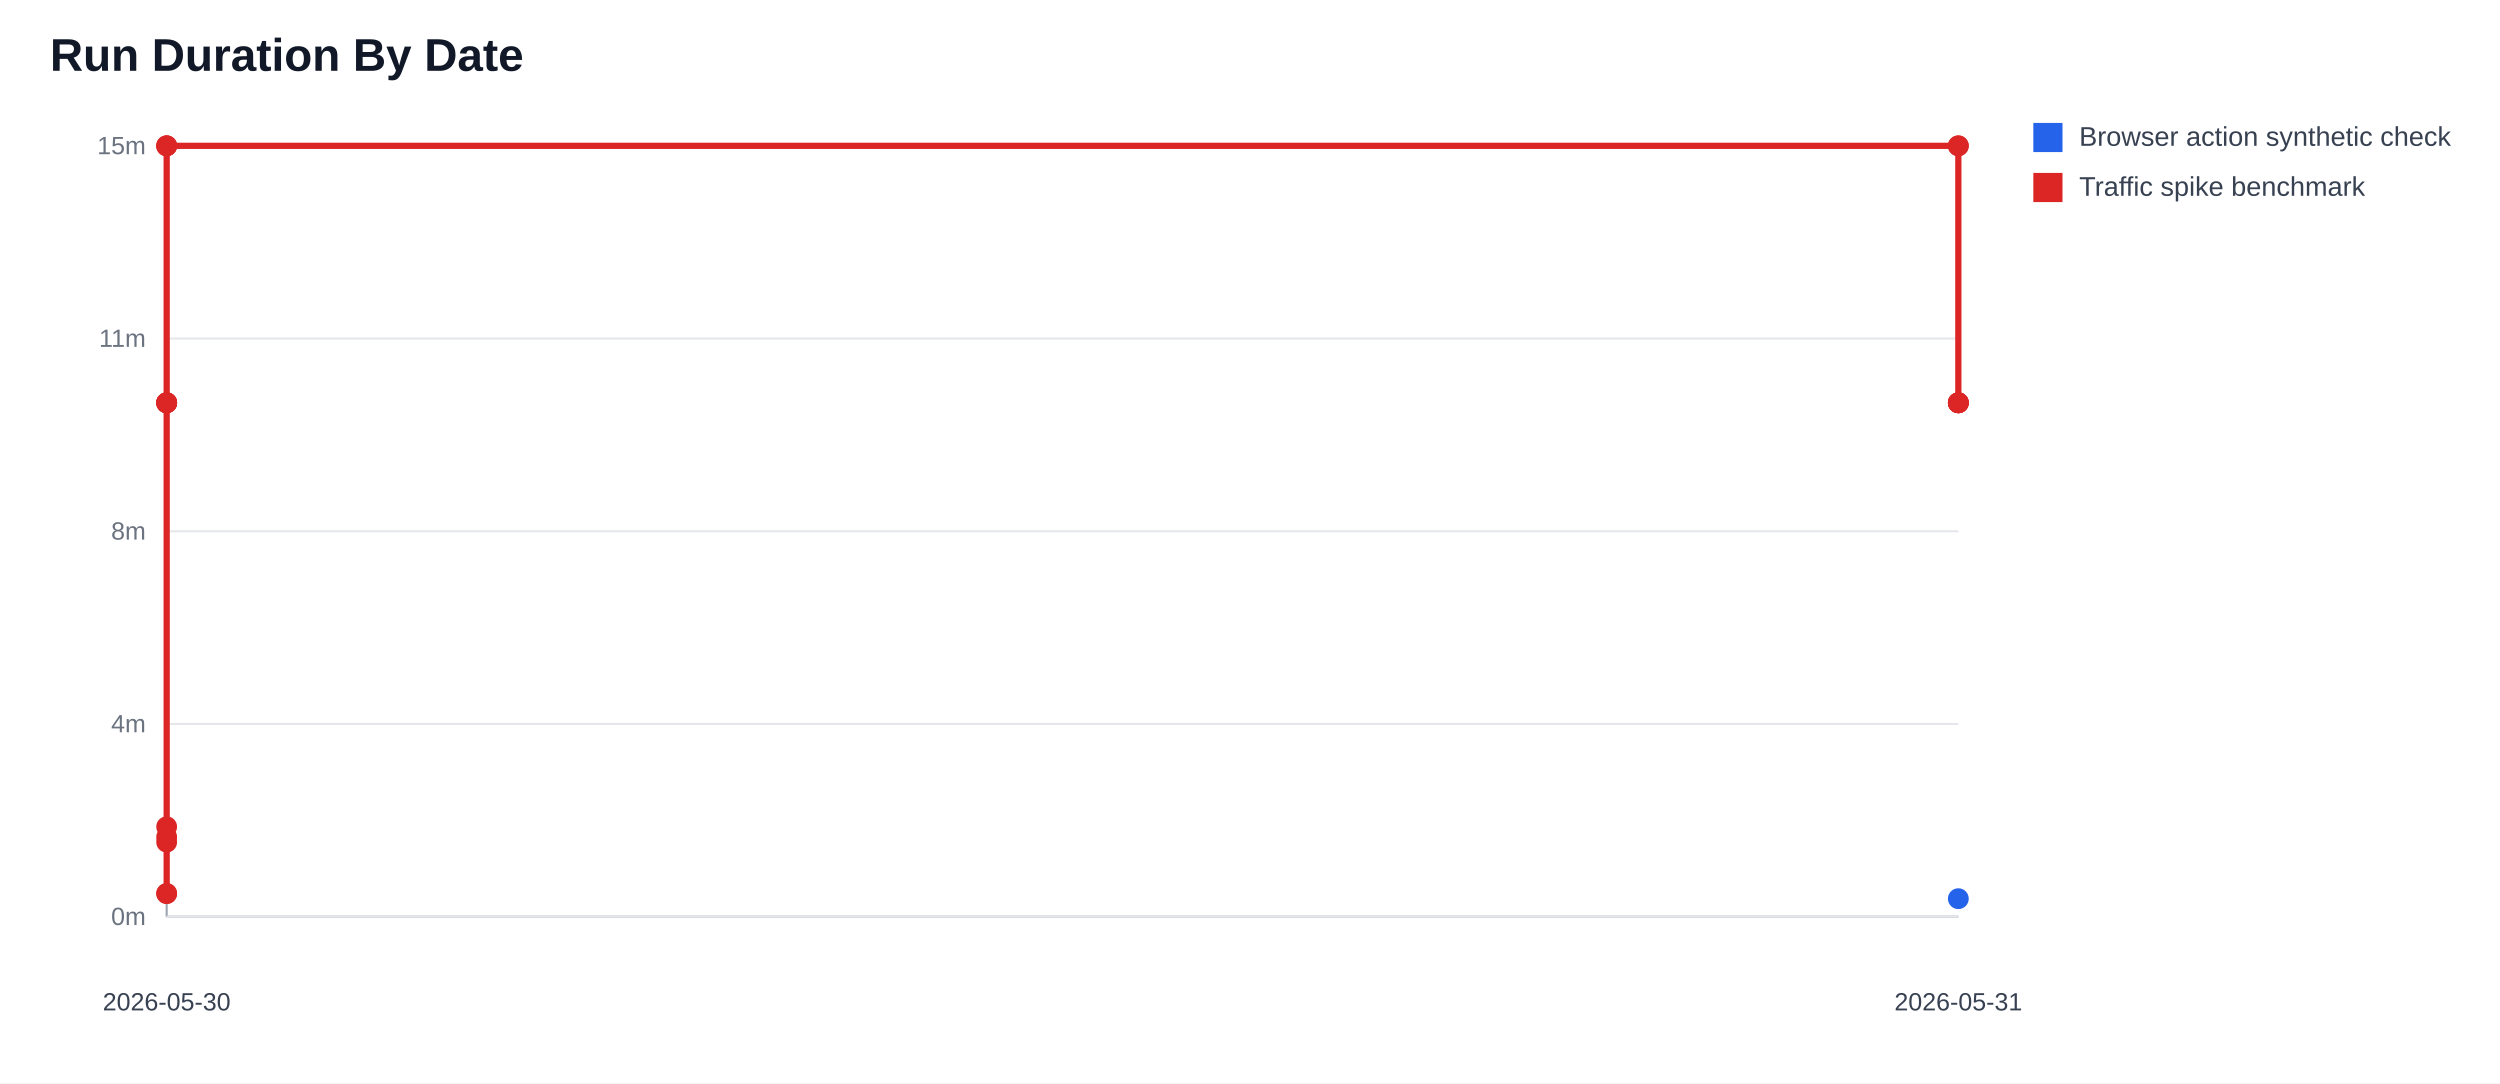
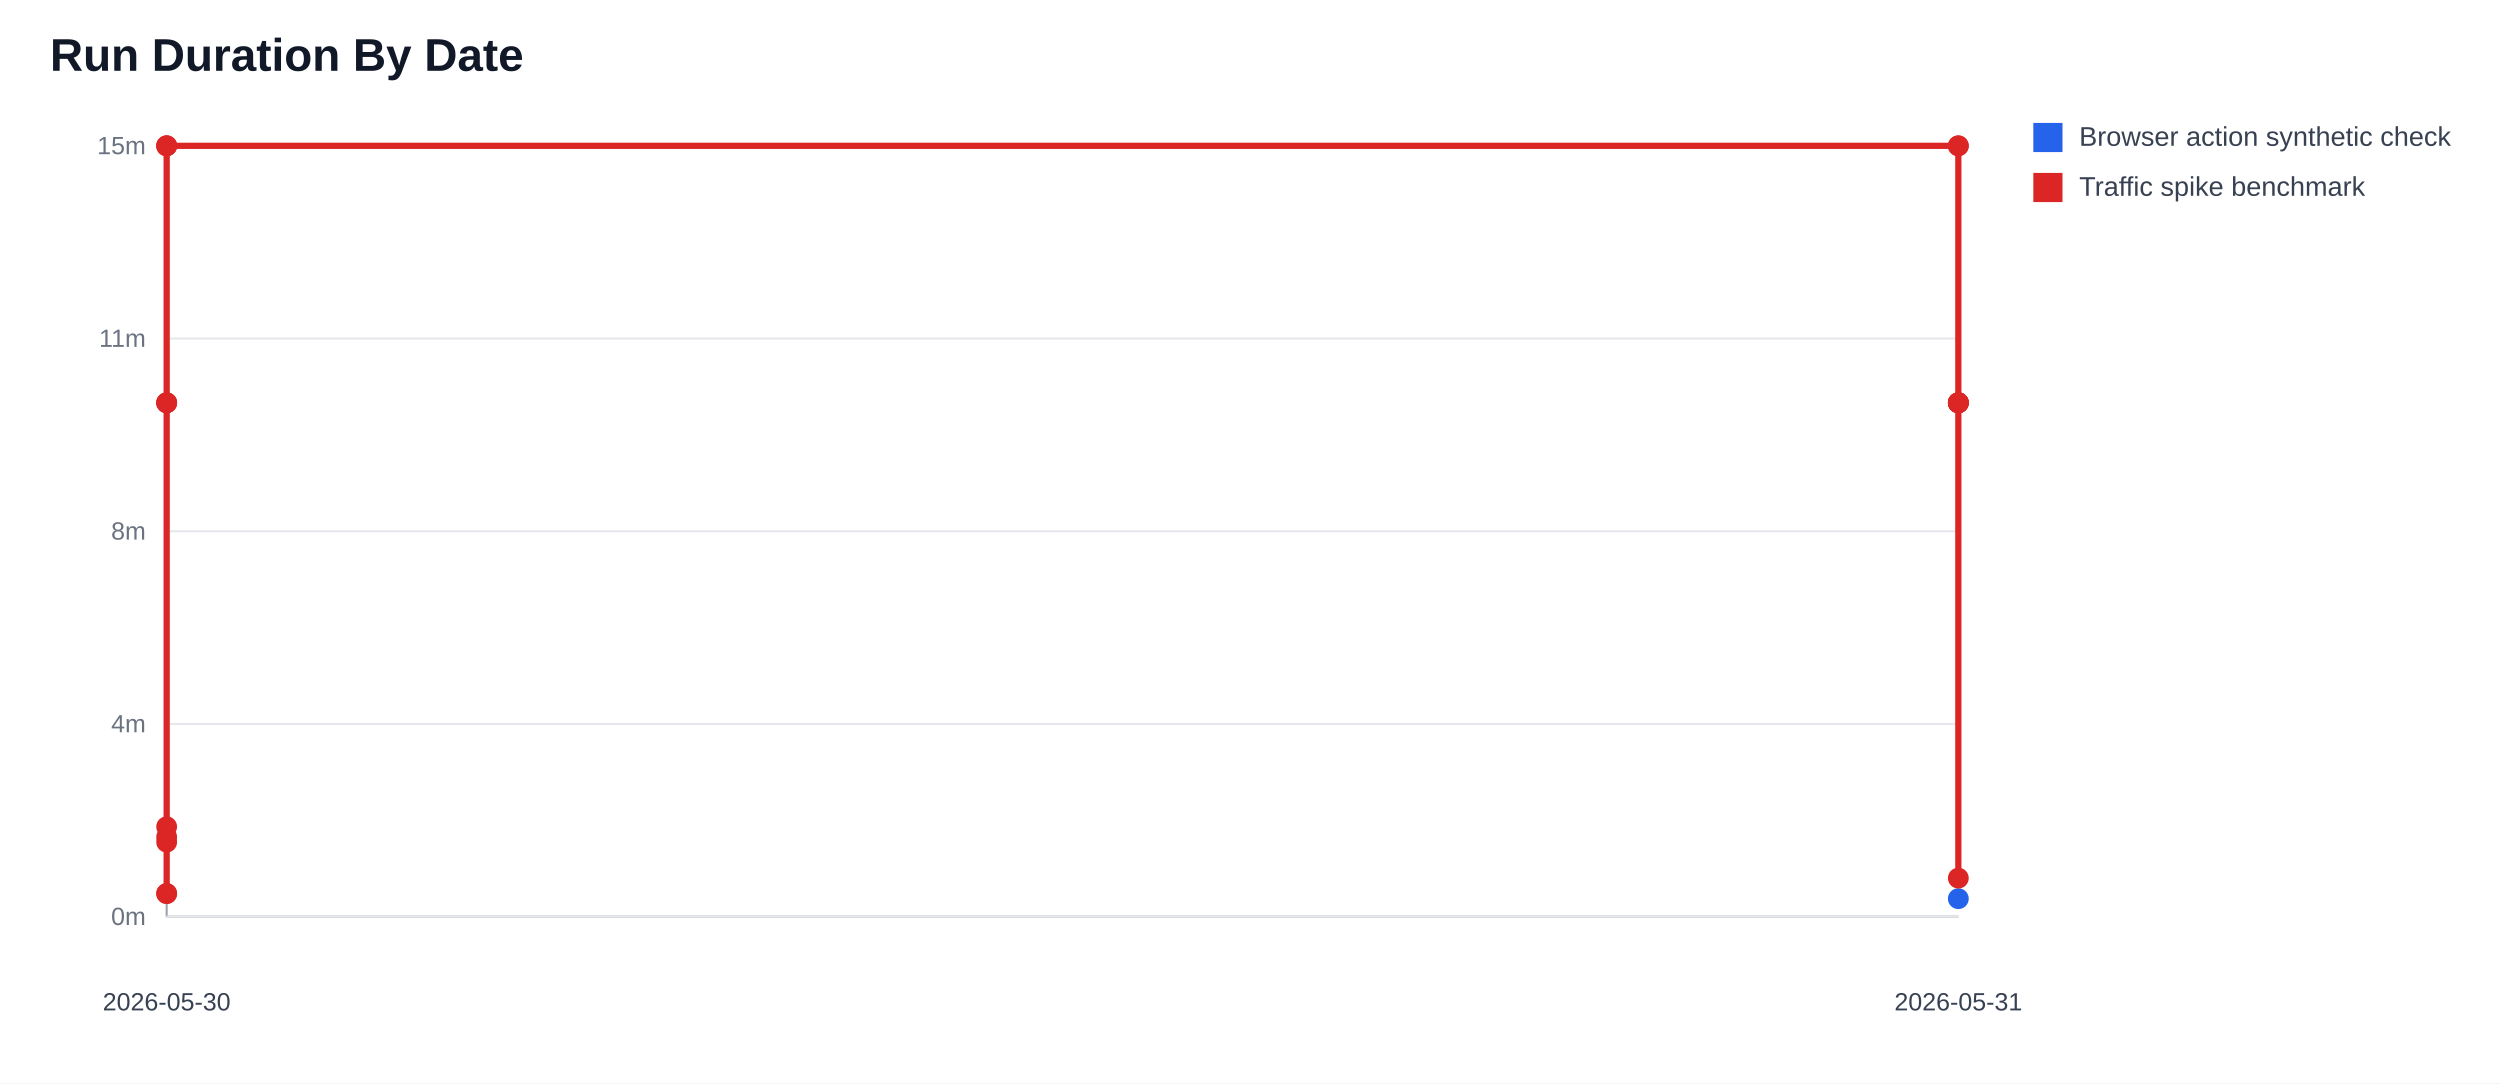
<svg xmlns="http://www.w3.org/2000/svg" width="1200" height="520" viewBox="0 0 1200 520" role="img" aria-label="Run Duration By Date">
  <rect width="100%" height="100%" fill="#ffffff" />
  <text x="24" y="34" font-family="Arial, sans-serif" font-size="22" font-weight="700" fill="#111827">Run Duration By Date</text>
  <line x1="80" y1="440" x2="940" y2="440" stroke="#9ca3af" />
  <line x1="80" y1="70" x2="80" y2="440" stroke="#9ca3af" />
  <line x1="80" y1="440" x2="940" y2="440" stroke="#e5e7eb" />
  <text x="70" y="444" text-anchor="end" font-family="Arial, sans-serif" font-size="12" fill="#6b7280">0m</text>
  <line x1="80" y1="347.5" x2="940" y2="347.5" stroke="#e5e7eb" />
  <text x="70" y="351.5" text-anchor="end" font-family="Arial, sans-serif" font-size="12" fill="#6b7280">4m</text>
  <line x1="80" y1="255" x2="940" y2="255" stroke="#e5e7eb" />
  <text x="70" y="259" text-anchor="end" font-family="Arial, sans-serif" font-size="12" fill="#6b7280">8m</text>
  <line x1="80" y1="162.5" x2="940" y2="162.5" stroke="#e5e7eb" />
  <text x="70" y="166.5" text-anchor="end" font-family="Arial, sans-serif" font-size="12" fill="#6b7280">11m</text>
  <line x1="80" y1="70" x2="940" y2="70" stroke="#e5e7eb" />
  <text x="70" y="74" text-anchor="end" font-family="Arial, sans-serif" font-size="12" fill="#6b7280">15m</text>
  <text x="80" y="485" text-anchor="middle" font-family="Arial, sans-serif" font-size="12" fill="#374151">2026-05-30</text>
  <text x="940" y="485" text-anchor="middle" font-family="Arial, sans-serif" font-size="12" fill="#374151">2026-05-31</text>
  <polyline points="940,431.367" fill="none" stroke="#2563eb" stroke-width="3" />
  <circle cx="940" cy="431.367" r="5" fill="#2563eb" />
  <rect x="976" y="59" width="14" height="14" fill="#2563eb" />
  <text x="998" y="70" font-family="Arial, sans-serif" font-size="13" fill="#374151">Browser action synthetic check</text>
-   <polyline points="80,193.333 80,193.333 80,193.333 80,428.9 80,193.333 80,404.233 80,401.767 80,193.333 80,428.9 80,396.833 80,70 80,70 80,70 940,70 940,70 940,193.333 940,193.333 940,193.333 940,193.333 940,193.333" fill="none" stroke="#dc2626" stroke-width="3" />
-   <circle cx="80" cy="193.333" r="5" fill="#dc2626" />
-   <circle cx="80" cy="193.333" r="5" fill="#dc2626" />
+   <polyline points="80,193.333 80,428.9 80,193.333 80,404.233 80,401.767 80,193.333 80,428.9 80,396.833 80,70 80,70 80,70 940,70 940,70 940,193.333 940,193.333 940,193.333 940,193.333 940,193.333 940,421.5 940,193.333" fill="none" stroke="#dc2626" stroke-width="3" />
  <circle cx="80" cy="193.333" r="5" fill="#dc2626" />
  <circle cx="80" cy="428.9" r="5" fill="#dc2626" />
  <circle cx="80" cy="193.333" r="5" fill="#dc2626" />
  <circle cx="80" cy="404.233" r="5" fill="#dc2626" />
  <circle cx="80" cy="401.767" r="5" fill="#dc2626" />
  <circle cx="80" cy="193.333" r="5" fill="#dc2626" />
  <circle cx="80" cy="428.9" r="5" fill="#dc2626" />
  <circle cx="80" cy="396.833" r="5" fill="#dc2626" />
  <circle cx="80" cy="70" r="5" fill="#dc2626" />
  <circle cx="80" cy="70" r="5" fill="#dc2626" />
  <circle cx="80" cy="70" r="5" fill="#dc2626" />
  <circle cx="940" cy="70" r="5" fill="#dc2626" />
  <circle cx="940" cy="70" r="5" fill="#dc2626" />
  <circle cx="940" cy="193.333" r="5" fill="#dc2626" />
  <circle cx="940" cy="193.333" r="5" fill="#dc2626" />
  <circle cx="940" cy="193.333" r="5" fill="#dc2626" />
  <circle cx="940" cy="193.333" r="5" fill="#dc2626" />
  <circle cx="940" cy="193.333" r="5" fill="#dc2626" />
+   <circle cx="940" cy="421.5" r="5" fill="#dc2626" />
+   <circle cx="940" cy="193.333" r="5" fill="#dc2626" />
  <rect x="976" y="83" width="14" height="14" fill="#dc2626" />
  <text x="998" y="94" font-family="Arial, sans-serif" font-size="13" fill="#374151">Traffic spike benchmark</text>
</svg>
